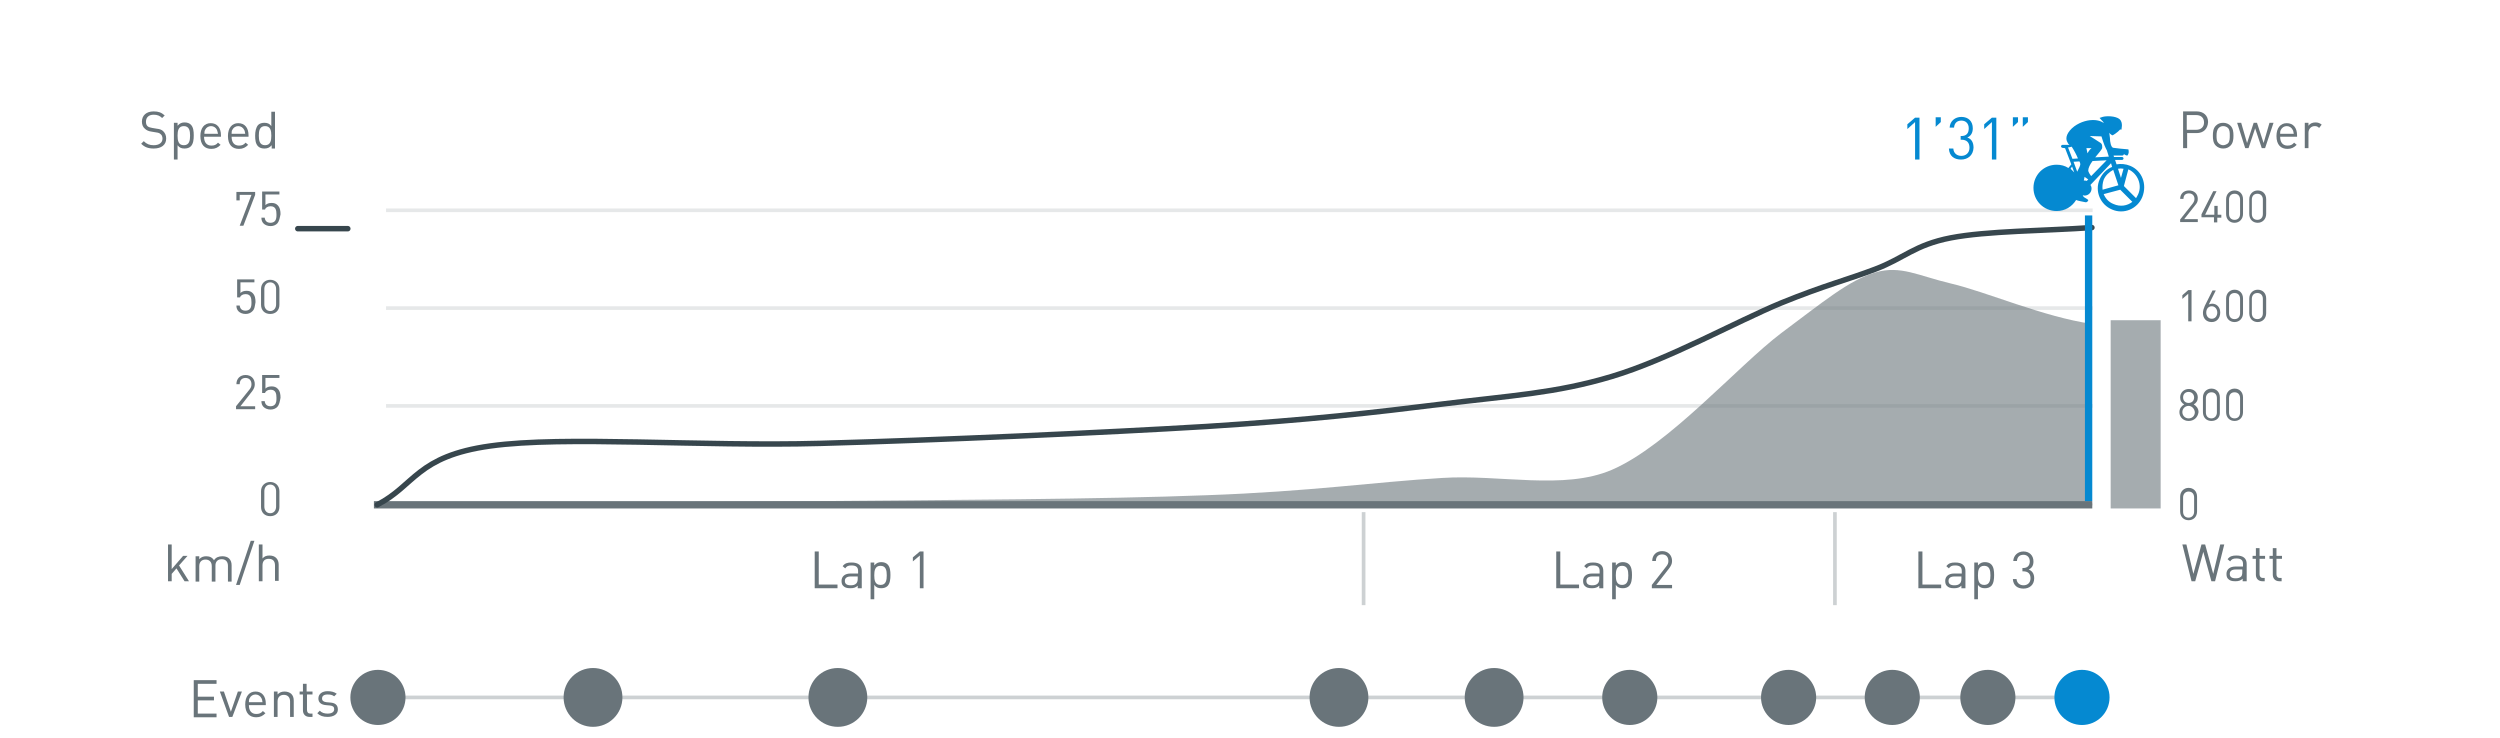
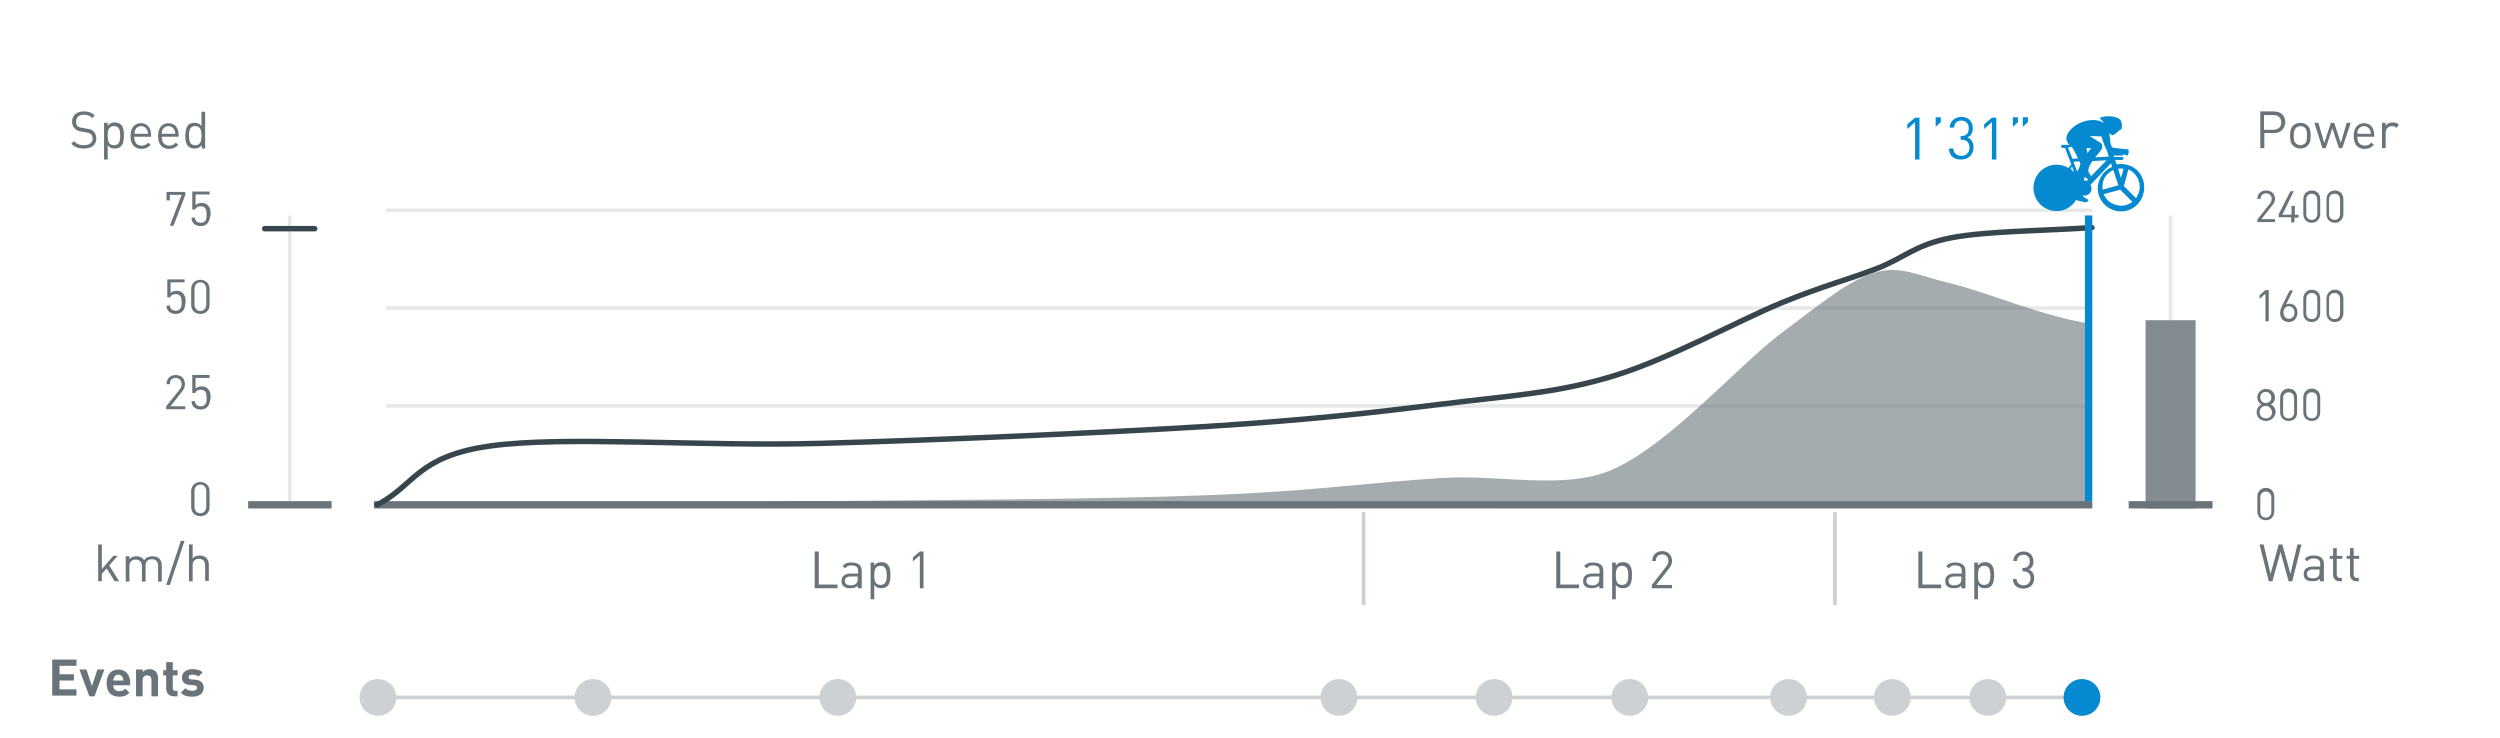
<svg xmlns="http://www.w3.org/2000/svg" version="1.1" x="0px" y="0px" viewBox="0 0 680 200.7" enable-background="new 0 0 680 200.7" xml:space="preserve">
  <g id="Layer_1">
+     <line fill="none" stroke="#E6E8E9" stroke-miterlimit="10" x1="590.4" y1="136.3" x2="590.4" y2="58.6" />
+     <line fill="none" stroke="#E6E8E9" stroke-miterlimit="10" x1="78.8" y1="136.3" x2="78.8" y2="58.6" />
    <g id="_x39_">
-       <rect x="574.1" y="87.1" opacity="0.6" fill="#69747A" width="13.6" height="51.2" />
+       <rect x="583.6" y="87.1" fill="#828B90" width="13.6" height="51.2" />
      <line fill="none" stroke="#CDD1D3" stroke-miterlimit="10" x1="99.5" y1="189.7" x2="569.7" y2="189.7" />
      <line fill="none" stroke="#CDD1D3" stroke-miterlimit="10" x1="370.9" y1="139.3" x2="370.9" y2="164.6" />
      <line fill="none" stroke="#CDD1D3" stroke-miterlimit="10" x1="499.1" y1="139.3" x2="499.1" y2="164.6" />
      <g>
        <line fill="none" stroke="#BBBBBB" stroke-width="0.537" stroke-linejoin="round" stroke-miterlimit="10" x1="105.1" y1="137.2" x2="569.1" y2="137.2" />
      </g>
      <path fill="none" stroke="#E6E8E9" stroke-linejoin="round" stroke-miterlimit="10" d="M105,110.4h464.2 M105,83.8h464.2     M105,57.2h464.2" />
      <line fill="none" stroke="#69747A" stroke-width="2" stroke-linejoin="round" stroke-miterlimit="10" x1="101.7" y1="137.3" x2="569.1" y2="137.3" />
-       <line fill="none" stroke="#37464D" stroke-width="1.492" stroke-linecap="round" stroke-linejoin="round" stroke-miterlimit="10" x1="81" y1="62.2" x2="94.6" y2="62.2" />
+       <line fill="none" stroke="#37464D" stroke-width="1.492" stroke-linecap="round" stroke-linejoin="round" stroke-miterlimit="10" x1="72" y1="62.2" x2="85.6" y2="62.2" />
      <g>
        <path fill="none" stroke="#37464D" stroke-width="1.492" stroke-linecap="round" stroke-linejoin="round" stroke-miterlimit="10" d="     M102.6,137.3c10.3-5.3,10.7-13.2,30.8-16c20.1-2.8,57.2,0.2,89.7-0.7c32.5-0.9,76.9-2.9,105.1-4.6c28.2-1.8,45.7-3.8,64.1-6.1     c18.4-2.3,30.8-2.9,46.1-7.5c15.4-4.6,34.2-15.1,46.1-20c11.8-4.8,18-6.3,25.6-9.2c7.7-2.9,10.7-6.6,20.5-8.5     c9.8-1.9,25.6-1.9,38.4-2.8" />
        <path opacity="0.6" fill="#69747A" d="M102.6,137.3c7.9-0.1,15.4-0.4,30.8-0.5c20.1-0.2,57.2-0.2,89.7-0.5     c32.5-0.3,76.9-0.5,105.1-1.6c28.2-1,45.7-3.6,64.1-4.7c15.6-1,33.1,3.4,46.1-2.2c15.4-6.6,34.2-28.2,46.1-37.2     c11.3-8.4,18.4-14.4,25.6-16.5c6.9-2,11.6,0.9,20.5,3c9.8,2.3,25.2,9.1,38.4,11l0,49" />
      </g>
      <g>
-         <circle fill="#69747A" cx="161.3" cy="189.7" r="8" />
-         <circle fill="#69747A" cx="227.9" cy="189.7" r="8" />
-         <circle fill="#69747A" cx="364.2" cy="189.7" r="8" />
-         <circle fill="#69747A" cx="406.4" cy="189.7" r="8" />
-         <circle fill="#69747A" cx="443.3" cy="189.7" r="7.5" />
-         <circle fill="#69747A" cx="486.5" cy="189.7" r="7.5" />
-         <circle fill="#0589D1" cx="566.3" cy="189.7" r="7.5" />
-         <circle fill="#69747A" cx="540.7" cy="189.7" r="7.5" />
-         <circle fill="#69747A" cx="102.8" cy="189.7" r="7.5" />
-         <circle fill="#69747A" cx="514.7" cy="189.7" r="7.5" />
+         <circle fill="#CDD1D3" cx="161.3" cy="189.7" r="5" />
+         <circle fill="#CDD1D3" cx="227.9" cy="189.7" r="5" />
+         <circle fill="#CDD1D3" cx="364.2" cy="189.7" r="5" />
+         <circle fill="#CDD1D3" cx="406.4" cy="189.7" r="5" />
+         <circle fill="#CDD1D3" cx="443.3" cy="189.7" r="5" />
+         <circle fill="#CDD1D3" cx="486.5" cy="189.7" r="5" />
+         <circle fill="#0589D1" cx="566.3" cy="189.7" r="5" />
+         <circle fill="#CDD1D3" cx="540.7" cy="189.7" r="5" />
+         <circle fill="#CDD1D3" cx="102.8" cy="189.7" r="5" />
+         <circle fill="#CDD1D3" cx="514.7" cy="189.7" r="5" />
        <g>
          <line fill="none" stroke="#0589D1" stroke-width="2" stroke-miterlimit="10" x1="568.1" y1="136.3" x2="568.1" y2="58.6" />
          <path fill="#0589D1" d="M579.4,45.1c-1.2-0.5-2.5-0.6-3.7-0.4l-0.4-1.2h1.9c0.2,0,0.4-0.2,0.4-0.4c0-0.2-0.2-0.4-0.4-0.4H575      l-0.1-0.4h2.4c0.2,0,0.4-0.2,0.4-0.4c0.1,0,0.1,0,0.1,0.1c0.4,0.2,0.5,0.3,0.8,0.3c0.2,0,0.5-0.8,0.4-1.2s0.1-0.5-0.4-0.5      c-0.5,0-3.1-0.3-3.8-0.4c-0.6-0.1-0.9-1.6-0.9-2.7c-0.1-1-0.2-1.4-0.2-1.4c0,0.1,0.6,0.6,0.8,0.7c0.2,0.1,1.4-0.8,1.8-1.2      c0.4-0.4,0.4-0.4,0.4-0.4l0.3,0.1c0,0,0.6-2-0.5-2.9s-3.6-0.9-4.6-0.6s-0.8,0.3-0.8,0.3l1.1,1.2l-0.1,0.1c0,0-1.2-1-3.7-0.7      c-1.7,0.2-4,1.1-5.4,2.8c-1.4,1.7-0.9,2.8-0.6,3.3c0.1,0.2,0.2,0.4,0.5,0.6h-1.9c-0.2,0-0.4,0.2-0.4,0.4v0      c0,0.2,0.1,0.3,0.3,0.4c0.2,0,0.5,0.1,0.8,0.1l1.7,4.4l-0.8,1c-0.9-0.6-2-0.9-3.2-0.9c-3.5,0-6.3,2.8-6.3,6.3      c0,3.5,2.8,6.3,6.3,6.3c2.3,0,4.2-1.2,5.3-3c0.4,0.2,2,0.5,2.5,0.6c0.5,0.1,0.7-0.3,0.8-0.5c0.1-0.2-0.6-0.5-1.2-0.9      c-0.1-0.1-0.2-0.3-0.3-0.5c0.2,0,0.3,0.1,0.5,0.1c1.1,0,1.9-0.9,1.9-1.9c0-0.4-0.1-0.7-0.3-1l5.6-5.9l0.3,1      c-1.5,0.6-2.7,1.8-3.4,3.4c-1.4,3.2,0.2,6.9,3.4,8.2c3.2,1.4,6.9-0.2,8.2-3.4C584.1,50.1,582.6,46.4,579.4,45.1z M568.8,47.9      c-0.4-0.5-0.8-1.2-0.8-1.5c0-0.7,0.5-1.7,1.1-2.5c0,0,0.1-0.1,0.1-0.1l3.8-0.2L568.8,47.9z M565.2,43.1l-1.5,0.1l-1.2-3.1      c0.2,0,0.6-0.1,1-0.2C564.1,40.8,564.8,42.1,565.2,43.1z M564,44l1.6-0.1c0.1,0.2,0.2,0.4,0.2,0.5c0.2,0.6-0.4,1.4-0.8,2.3      L564,44z M566.9,49.1c0,0-0.1,0-0.1,0c0.1-0.3,0.1-0.6,0.2-1c0.3,0.2,0.7,0.5,1,0.7l-0.4,0.4C567.3,49.1,567.1,49.1,566.9,49.1z       M571.6,37.1c0,0,0.7,2.4,1.3,3.5c0.1,0.1,0.2,0.3,0.2,0.4l0.5,1.6l-3.7,0.2c0.8-1,1.9-2.2,1.9-2.6c0-0.6,0-1-0.4-1.3      s-3-1.9-3-1.9S571.5,37.1,571.6,37.1z M568.9,40.3c0,0-0.6,0.4-1.1,1.4c-0.1-0.5-0.2-1-0.3-1.4      C568.6,40.3,568.9,40.3,568.9,40.3z M563.2,45.9l0.4-0.6l0.6,1.6C563.9,46.6,563.6,46.3,563.2,45.9z M577.6,45.9l-0.7,2.5      l-0.8-2.5C576.6,45.8,577.1,45.8,577.6,45.9z M572.2,48.9c0.5-1.2,1.5-2.1,2.6-2.7l1.4,4.2l-4.3,1.2      C571.8,50.7,571.9,49.8,572.2,48.9z M574.9,55.5c-1.3-0.5-2.2-1.5-2.7-2.7l4.5-1.2l3.3,3.3C578.6,56,576.7,56.3,574.9,55.5z       M581.6,52.8c-0.2,0.4-0.4,0.8-0.6,1.1l-3.3-3.3l0,0l0,0l1.2-4.5c0,0,0,0,0.1,0C581.5,47.3,582.7,50.3,581.6,52.8z" />
          <g>
            <path fill="#0589D1" d="M520.9,43.3V33.2l-2.1,1.9v-1.3l2.1-1.8h1.2v11.4H520.9z" />
            <path fill="#0589D1" d="M526.5,34.5v-2.6h1.4v1.3L526.5,34.5z" />
            <path fill="#0589D1" d="M533.4,43.4c-1.8,0-3.2-0.9-3.3-3h1.2c0.1,1.4,1.1,2,2.2,2c1.2,0,2.2-0.8,2.2-2.2       c0-1.4-0.7-2.2-2.2-2.2h-0.2v-1h0.2c1.4,0,2-0.8,2-2.1c0-1.4-0.9-2.1-2-2.1c-1.2,0-1.9,0.7-2,1.9h-1.2c0.1-1.8,1.5-2.9,3.2-2.9       c1.9,0,3.1,1.2,3.1,3.1c0,1.2-0.5,2.1-1.5,2.5c1.2,0.4,1.7,1.4,1.7,2.8C536.7,42.3,535.2,43.4,533.4,43.4z" />
            <path fill="#0589D1" d="M541.8,43.3V33.2l-2.1,1.9v-1.3l2.1-1.8h1.2v11.4H541.8z" />
            <path fill="#0589D1" d="M547.5,34.5v-2.6h1.4v1.3L547.5,34.5z M550.2,34.5v-2.6h1.4v1.3L550.2,34.5z" />
          </g>
        </g>
      </g>
    </g>
  </g>
  <g id="Layer_2">
    <g>
      <g>
-         <path fill="#69747A" d="M68.6,84.7c-0.4,0.4-1,0.7-1.8,0.7c-0.8,0-1.5-0.3-1.9-0.7c-0.4-0.4-0.6-0.9-0.6-1.6h0.9     c0.1,0.9,0.6,1.4,1.6,1.4c0.5,0,0.9-0.2,1.1-0.4c0.5-0.5,0.5-1.2,0.5-1.9c0-1.1-0.2-2.2-1.6-2.2c-0.8,0-1.4,0.4-1.5,0.9h-0.8     v-4.9h4.7v0.8h-3.8v2.9c0.4-0.4,0.9-0.6,1.7-0.6c0.7,0,1.2,0.2,1.6,0.6c0.7,0.7,0.8,1.6,0.8,2.5C69.3,83.2,69.3,84.1,68.6,84.7z" />
-         <path fill="#69747A" d="M73.5,85.4c-1.5,0-2.5-1-2.5-2.5v-4.3c0-1.5,1.1-2.5,2.5-2.5c1.4,0,2.5,1,2.5,2.5v4.3     C76,84.4,75,85.4,73.5,85.4z M75.1,78.6c0-1-0.6-1.8-1.6-1.8s-1.6,0.8-1.6,1.8v4.2c0,1,0.6,1.8,1.6,1.8s1.6-0.8,1.6-1.8V78.6z" />
+         <path fill="#69747A" d="M49.6,84.7c-0.4,0.4-1,0.7-1.8,0.7c-0.8,0-1.5-0.3-1.9-0.7c-0.4-0.4-0.6-0.9-0.6-1.6h0.9     c0.1,0.9,0.6,1.4,1.6,1.4c0.5,0,0.9-0.2,1.1-0.4c0.5-0.5,0.5-1.2,0.5-1.9c0-1.1-0.2-2.2-1.6-2.2c-0.8,0-1.4,0.4-1.5,0.9h-0.8     v-4.9h4.7v0.8h-3.8v2.9c0.4-0.4,0.9-0.6,1.7-0.6c0.7,0,1.2,0.2,1.6,0.6c0.7,0.7,0.8,1.6,0.8,2.5C50.3,83.2,50.3,84.1,49.6,84.7z" />
+         <path fill="#69747A" d="M54.5,85.4c-1.5,0-2.5-1-2.5-2.5v-4.3c0-1.5,1.1-2.5,2.5-2.5c1.4,0,2.5,1,2.5,2.5v4.3     C57,84.4,56,85.4,54.5,85.4z M56.1,78.6c0-1-0.6-1.8-1.6-1.8s-1.6,0.8-1.6,1.8v4.2c0,1,0.6,1.8,1.6,1.8s1.6-0.8,1.6-1.8V78.6z" />
      </g>
      <g>
-         <path fill="#69747A" d="M64.2,111.3v-0.8l3.7-4.6c0.4-0.5,0.5-0.9,0.5-1.4c0-1-0.6-1.7-1.6-1.7c-0.9,0-1.6,0.5-1.6,1.7h-0.9     c0-1.5,1-2.5,2.5-2.5c1.5,0,2.5,1,2.5,2.5c0,0.7-0.2,1.2-0.7,1.9l-3.2,4.1h4v0.8H64.2z" />
-         <path fill="#69747A" d="M75.4,110.7c-0.4,0.4-1,0.7-1.8,0.7c-0.8,0-1.5-0.3-1.9-0.7c-0.4-0.4-0.6-0.9-0.6-1.6H72     c0.1,0.9,0.6,1.4,1.6,1.4c0.5,0,0.9-0.2,1.1-0.4c0.5-0.5,0.5-1.2,0.5-1.9c0-1.1-0.2-2.2-1.6-2.2c-0.8,0-1.4,0.4-1.5,0.9h-0.8     v-4.9h4.7v0.8h-3.8v2.9c0.4-0.4,0.9-0.6,1.7-0.6c0.7,0,1.2,0.2,1.6,0.6c0.7,0.7,0.8,1.6,0.8,2.5C76.1,109.2,76,110.1,75.4,110.7z     " />
+         <path fill="#69747A" d="M45.2,111.3v-0.8l3.7-4.6c0.4-0.5,0.5-0.9,0.5-1.4c0-1-0.6-1.7-1.6-1.7c-0.9,0-1.6,0.5-1.6,1.7h-0.9     c0-1.5,1-2.5,2.5-2.5c1.5,0,2.5,1,2.5,2.5c0,0.7-0.2,1.2-0.7,1.9l-3.2,4.1h4v0.8H45.2z" />
+         <path fill="#69747A" d="M56.4,110.7c-0.4,0.4-1,0.7-1.8,0.7c-0.8,0-1.5-0.3-1.9-0.7c-0.4-0.4-0.6-0.9-0.6-1.6H53     c0.1,0.9,0.6,1.4,1.6,1.4c0.5,0,0.9-0.2,1.1-0.4c0.5-0.5,0.5-1.2,0.5-1.9c0-1.1-0.2-2.2-1.6-2.2c-0.8,0-1.4,0.4-1.5,0.9h-0.8     v-4.9h4.7v0.8h-3.8v2.9c0.4-0.4,0.9-0.6,1.7-0.6c0.7,0,1.2,0.2,1.6,0.6c0.7,0.7,0.8,1.6,0.8,2.5C57.1,109.2,57,110.1,56.4,110.7z     " />
      </g>
      <g>
-         <path fill="#69747A" d="M73.5,140.4c-1.5,0-2.5-1-2.5-2.5v-4.3c0-1.5,1.1-2.5,2.5-2.5c1.4,0,2.5,1,2.5,2.5v4.3     C76,139.4,75,140.4,73.5,140.4z M75.1,133.6c0-1-0.6-1.8-1.6-1.8c-1,0-1.6,0.8-1.6,1.8v4.2c0,1,0.6,1.8,1.6,1.8     c1,0,1.6-0.8,1.6-1.8V133.6z" />
+         <path fill="#69747A" d="M54.5,140.4c-1.5,0-2.5-1-2.5-2.5v-4.3c0-1.5,1.1-2.5,2.5-2.5c1.4,0,2.5,1,2.5,2.5v4.3     C57,139.4,56,140.4,54.5,140.4z M56.1,133.6c0-1-0.6-1.8-1.6-1.8c-1,0-1.6,0.8-1.6,1.8v4.2c0,1,0.6,1.8,1.6,1.8     c1,0,1.6-0.8,1.6-1.8V133.6z" />
      </g>
      <g>
-         <path fill="#69747A" d="M595.2,87.5v-7.6l-1.6,1.4v-1l1.6-1.4h0.9v8.5H595.2z" />
-         <path fill="#69747A" d="M601.6,87.6c-1.5,0-2.4-1-2.4-2.5c0-0.6,0.2-1.2,0.5-1.9l2.1-4.2h0.9l-1.9,3.8c0.3-0.1,0.6-0.2,0.9-0.2     c1.3,0,2.2,1,2.2,2.4C603.9,86.5,603,87.6,601.6,87.6z M601.6,83.3c-0.9,0-1.5,0.7-1.5,1.7c0,1,0.6,1.7,1.5,1.7s1.5-0.7,1.5-1.7     C603.1,84.1,602.5,83.3,601.6,83.3z" />
-         <path fill="#69747A" d="M607.8,87.6c-1.3,0-2.3-0.9-2.3-2.4v-4c0-1.4,1-2.4,2.3-2.4c1.3,0,2.3,0.9,2.3,2.4v4     C610.1,86.6,609.1,87.6,607.8,87.6z M609.3,81.3c0-0.9-0.5-1.6-1.5-1.6s-1.5,0.7-1.5,1.6v3.9c0,0.9,0.5,1.6,1.5,1.6     s1.5-0.7,1.5-1.6V81.3z" />
-         <path fill="#69747A" d="M614.1,87.6c-1.3,0-2.3-0.9-2.3-2.4v-4c0-1.4,1-2.4,2.3-2.4c1.3,0,2.3,0.9,2.3,2.4v4     C616.4,86.6,615.4,87.6,614.1,87.6z M615.5,81.3c0-0.9-0.5-1.6-1.5-1.6s-1.5,0.7-1.5,1.6v3.9c0,0.9,0.5,1.6,1.5,1.6     s1.5-0.7,1.5-1.6V81.3z" />
+         <path fill="#69747A" d="M616.2,87.5v-7.6l-1.6,1.4v-1l1.6-1.4h0.9v8.5H616.2z" />
+         <path fill="#69747A" d="M622.6,87.6c-1.5,0-2.4-1-2.4-2.5c0-0.6,0.2-1.2,0.5-1.9l2.1-4.2h0.9l-1.9,3.8c0.3-0.1,0.6-0.2,0.9-0.2     c1.3,0,2.2,1,2.2,2.4C624.9,86.5,624,87.6,622.6,87.6z M622.6,83.3c-0.9,0-1.5,0.7-1.5,1.7c0,1,0.6,1.7,1.5,1.7s1.5-0.7,1.5-1.7     C624.1,84.1,623.5,83.3,622.6,83.3z" />
+         <path fill="#69747A" d="M628.8,87.6c-1.3,0-2.3-0.9-2.3-2.4v-4c0-1.4,1-2.4,2.3-2.4c1.3,0,2.3,0.9,2.3,2.4v4     C631.1,86.6,630.1,87.6,628.8,87.6z M630.3,81.3c0-0.9-0.5-1.6-1.5-1.6s-1.5,0.7-1.5,1.6v3.9c0,0.9,0.5,1.6,1.5,1.6     s1.5-0.7,1.5-1.6V81.3z" />
+         <path fill="#69747A" d="M635.1,87.6c-1.3,0-2.3-0.9-2.3-2.4v-4c0-1.4,1-2.4,2.3-2.4c1.3,0,2.3,0.9,2.3,2.4v4     C637.4,86.6,636.4,87.6,635.1,87.6z M636.5,81.3c0-0.9-0.5-1.6-1.5-1.6s-1.5,0.7-1.5,1.6v3.9c0,0.9,0.5,1.6,1.5,1.6     s1.5-0.7,1.5-1.6V81.3z" />
      </g>
      <g>
-         <path fill="#69747A" d="M595.3,114.5c-1.4,0-2.5-1-2.5-2.4c0-1,0.6-1.7,1.3-2.1c-0.7-0.4-1.1-1-1.1-1.9c0-1.3,1-2.3,2.4-2.3     c1.4,0,2.4,1,2.4,2.3c0,0.9-0.4,1.5-1.1,1.9c0.7,0.4,1.3,1.1,1.3,2.1C597.8,113.6,596.7,114.5,595.3,114.5z M595.3,110.4     c-0.9,0-1.7,0.7-1.7,1.7c0,0.9,0.7,1.7,1.7,1.7s1.7-0.7,1.7-1.7C596.9,111.2,596.2,110.4,595.3,110.4z M595.3,106.6     c-0.9,0-1.5,0.6-1.5,1.5c0,0.9,0.6,1.5,1.5,1.5c0.9,0,1.5-0.6,1.5-1.5C596.8,107.3,596.2,106.6,595.3,106.6z" />
-         <path fill="#69747A" d="M601.5,114.5c-1.3,0-2.3-0.9-2.3-2.4v-4c0-1.4,1-2.4,2.3-2.4c1.3,0,2.3,0.9,2.3,2.4v4     C603.9,113.6,602.9,114.5,601.5,114.5z M603,108.3c0-0.9-0.5-1.6-1.5-1.6c-0.9,0-1.5,0.7-1.5,1.6v3.9c0,0.9,0.5,1.6,1.5,1.6     c0.9,0,1.5-0.7,1.5-1.6V108.3z" />
-         <path fill="#69747A" d="M607.8,114.5c-1.3,0-2.3-0.9-2.3-2.4v-4c0-1.4,1-2.4,2.3-2.4c1.3,0,2.3,0.9,2.3,2.4v4     C610.1,113.6,609.1,114.5,607.8,114.5z M609.3,108.3c0-0.9-0.5-1.6-1.5-1.6s-1.5,0.7-1.5,1.6v3.9c0,0.9,0.5,1.6,1.5,1.6     s1.5-0.7,1.5-1.6V108.3z" />
+         <path fill="#69747A" d="M616.3,114.5c-1.4,0-2.5-1-2.5-2.4c0-1,0.6-1.7,1.3-2.1c-0.7-0.4-1.1-1-1.1-1.9c0-1.3,1-2.3,2.4-2.3     c1.4,0,2.4,1,2.4,2.3c0,0.9-0.4,1.5-1.1,1.9c0.7,0.4,1.3,1.1,1.3,2.1C618.8,113.6,617.7,114.5,616.3,114.5z M616.3,110.4     c-0.9,0-1.7,0.7-1.7,1.7c0,0.9,0.7,1.7,1.7,1.7s1.7-0.7,1.7-1.7C617.9,111.2,617.2,110.4,616.3,110.4z M616.3,106.6     c-0.9,0-1.5,0.6-1.5,1.5c0,0.9,0.6,1.5,1.5,1.5c0.9,0,1.5-0.6,1.5-1.5C617.8,107.3,617.2,106.6,616.3,106.6z" />
+         <path fill="#69747A" d="M622.5,114.5c-1.3,0-2.3-0.9-2.3-2.4v-4c0-1.4,1-2.4,2.3-2.4c1.3,0,2.3,0.9,2.3,2.4v4     C624.9,113.6,623.9,114.5,622.5,114.5z M624,108.3c0-0.9-0.5-1.6-1.5-1.6c-0.9,0-1.5,0.7-1.5,1.6v3.9c0,0.9,0.5,1.6,1.5,1.6     c0.9,0,1.5-0.7,1.5-1.6V108.3z" />
+         <path fill="#69747A" d="M628.8,114.5c-1.3,0-2.3-0.9-2.3-2.4v-4c0-1.4,1-2.4,2.3-2.4c1.3,0,2.3,0.9,2.3,2.4v4     C631.1,113.6,630.1,114.5,628.8,114.5z M630.3,108.3c0-0.9-0.5-1.6-1.5-1.6s-1.5,0.7-1.5,1.6v3.9c0,0.9,0.5,1.6,1.5,1.6     s1.5-0.7,1.5-1.6V108.3z" />
      </g>
      <g>
-         <path fill="#69747A" d="M595.3,141.5c-1.3,0-2.3-0.9-2.3-2.4v-4c0-1.4,1-2.4,2.3-2.4c1.3,0,2.3,0.9,2.3,2.4v4     C597.6,140.6,596.6,141.5,595.3,141.5z M596.8,135.3c0-0.9-0.5-1.6-1.5-1.6c-0.9,0-1.5,0.7-1.5,1.6v3.9c0,0.9,0.5,1.6,1.5,1.6     c0.9,0,1.5-0.7,1.5-1.6V135.3z" />
+         <path fill="#69747A" d="M616.3,141.5c-1.3,0-2.3-0.9-2.3-2.4v-4c0-1.4,1-2.4,2.3-2.4c1.3,0,2.3,0.9,2.3,2.4v4     C618.6,140.6,617.6,141.5,616.3,141.5z M617.8,135.3c0-0.9-0.5-1.6-1.5-1.6c-0.9,0-1.5,0.7-1.5,1.6v3.9c0,0.9,0.5,1.6,1.5,1.6     c0.9,0,1.5-0.7,1.5-1.6V135.3z" />
      </g>
      <g>
        <path fill="#69747A" d="M221.6,160v-10h1.1v9h5.1v1H221.6z" />
        <path fill="#69747A" d="M233.3,160v-0.7c-0.5,0.5-1.1,0.7-2,0.7c-1,0-1.5-0.2-1.9-0.6c-0.4-0.3-0.5-0.9-0.5-1.4     c0-1.2,0.9-2,2.4-2h2.1v-0.7c0-1-0.5-1.5-1.8-1.5c-0.9,0-1.3,0.2-1.7,0.8l-0.7-0.6c0.6-0.8,1.3-1,2.4-1c1.9,0,2.8,0.8,2.8,2.3     v4.7H233.3z M233.3,156.8h-1.9c-1,0-1.6,0.4-1.6,1.2c0,0.8,0.5,1.2,1.6,1.2c0.6,0,1.1-0.1,1.5-0.5c0.2-0.2,0.4-0.6,0.4-1.2V156.8     z" />
        <path fill="#69747A" d="M241.4,159.4c-0.4,0.4-1,0.6-1.7,0.6c-0.8,0-1.4-0.2-1.9-0.9v3.9h-1v-10h1v0.8c0.6-0.7,1.2-0.9,1.9-0.9     c0.7,0,1.3,0.2,1.7,0.6c0.7,0.7,0.8,1.8,0.8,2.9S242.1,158.7,241.4,159.4z M239.5,153.9c-1.5,0-1.7,1.3-1.7,2.6s0.2,2.6,1.7,2.6     c1.5,0,1.7-1.3,1.7-2.6S241,153.9,239.5,153.9z" />
        <path fill="#69747A" d="M250.2,160v-8.9l-1.9,1.6v-1.1l1.9-1.6h1v10H250.2z" />
-       </g>
-       <g>
-         <path fill="#69747A" d="M52.7,195v-10h6.2v1h-5.1v3.5h4.4v1h-4.4v3.6h5.1v1H52.7z" />
-         <path fill="#69747A" d="M63.2,195h-0.9l-2.5-6.9h1.1l1.9,5.5l1.9-5.5h1.1L63.2,195z" />
-         <path fill="#69747A" d="M67.7,191.8c0,1.5,0.7,2.4,2,2.4c0.8,0,1.3-0.2,1.8-0.8l0.7,0.6c-0.7,0.7-1.4,1.1-2.5,1.1     c-1.8,0-3-1.1-3-3.5c0-2.2,1.1-3.5,2.8-3.5c1.8,0,2.8,1.3,2.8,3.3v0.4H67.7z M71.1,189.9c-0.3-0.6-0.9-1-1.6-1     c-0.7,0-1.3,0.4-1.6,1c-0.2,0.4-0.2,0.6-0.2,1.1h3.7C71.3,190.5,71.3,190.2,71.1,189.9z" />
-         <path fill="#69747A" d="M78.9,195v-4.2c0-1.2-0.7-1.8-1.7-1.8s-1.7,0.6-1.7,1.8v4.2h-1v-6.9h1v0.8c0.5-0.6,1.2-0.8,1.9-0.8     c0.7,0,1.3,0.2,1.8,0.6c0.5,0.5,0.7,1.1,0.7,1.9v4.4H78.9z" />
-         <path fill="#69747A" d="M84.2,195c-1.2,0-1.8-0.8-1.8-1.8v-4.3h-0.9v-0.8h0.9v-2.1h1v2.1H85v0.8h-1.5v4.2c0,0.6,0.3,1,0.9,1H85     v0.9H84.2z" />
-         <path fill="#69747A" d="M89.1,195c-1.2,0-2.1-0.3-2.8-1l0.7-0.7c0.5,0.6,1.3,0.8,2.1,0.8c1.1,0,1.8-0.4,1.8-1.2     c0-0.6-0.3-0.9-1.1-1l-1.1-0.1c-1.3-0.1-2.1-0.7-2.1-1.8c0-1.3,1.1-2,2.5-2c1,0,1.8,0.2,2.5,0.7l-0.7,0.7     c-0.5-0.4-1.1-0.5-1.8-0.5c-1,0-1.5,0.4-1.5,1.1c0,0.6,0.4,0.9,1.2,1l1.1,0.1c1.2,0.1,2,0.6,2,1.9C91.9,194.3,90.7,195,89.1,195z     " />
      </g>
      <g>
        <path fill="#69747A" d="M423.3,160v-10h1.1v9h5.1v1H423.3z" />
        <path fill="#69747A" d="M435,160v-0.7c-0.5,0.5-1.1,0.7-2,0.7c-1,0-1.5-0.2-1.9-0.6c-0.4-0.3-0.5-0.9-0.5-1.4c0-1.2,0.9-2,2.4-2     h2.1v-0.7c0-1-0.5-1.5-1.8-1.5c-0.9,0-1.3,0.2-1.7,0.8l-0.7-0.6c0.6-0.8,1.3-1,2.4-1c1.9,0,2.8,0.8,2.8,2.3v4.7H435z M435,156.8     h-1.9c-1,0-1.6,0.4-1.6,1.2c0,0.8,0.5,1.2,1.6,1.2c0.6,0,1.1-0.1,1.5-0.5c0.2-0.2,0.4-0.6,0.4-1.2V156.8z" />
        <path fill="#69747A" d="M443.1,159.4c-0.4,0.4-1,0.6-1.7,0.6c-0.8,0-1.4-0.2-1.9-0.9v3.9h-1v-10h1v0.8c0.6-0.7,1.2-0.9,1.9-0.9     c0.7,0,1.3,0.2,1.7,0.6c0.7,0.7,0.8,1.8,0.8,2.9S443.8,158.7,443.1,159.4z M441.2,153.9c-1.5,0-1.7,1.3-1.7,2.6s0.2,2.6,1.7,2.6     c1.5,0,1.7-1.3,1.7-2.6S442.7,153.9,441.2,153.9z" />
        <path fill="#69747A" d="M449.3,160v-0.9l3.9-5c0.4-0.5,0.6-0.9,0.6-1.5c0-1.1-0.6-1.8-1.7-1.8c-0.9,0-1.7,0.5-1.7,1.8h-1     c0-1.6,1.1-2.7,2.7-2.7c1.6,0,2.7,1.1,2.7,2.7c0,0.8-0.3,1.3-0.8,2l-3.5,4.5h4.3v0.9H449.3z" />
      </g>
      <g>
        <path fill="#69747A" d="M521.8,160v-10h1.1v9h5.1v1H521.8z" />
        <path fill="#69747A" d="M533.5,160v-0.7c-0.5,0.5-1.1,0.7-2,0.7c-1,0-1.5-0.2-1.9-0.6c-0.4-0.3-0.5-0.9-0.5-1.4     c0-1.2,0.9-2,2.4-2h2.1v-0.7c0-1-0.5-1.5-1.8-1.5c-0.9,0-1.3,0.2-1.7,0.8l-0.7-0.6c0.6-0.8,1.3-1,2.4-1c1.9,0,2.8,0.8,2.8,2.3     v4.7H533.5z M533.5,156.8h-1.9c-1,0-1.6,0.4-1.6,1.2c0,0.8,0.5,1.2,1.6,1.2c0.6,0,1.1-0.1,1.5-0.5c0.2-0.2,0.4-0.6,0.4-1.2V156.8     z" />
        <path fill="#69747A" d="M541.6,159.4c-0.4,0.4-1,0.6-1.7,0.6c-0.8,0-1.4-0.2-1.9-0.9v3.9h-1v-10h1v0.8c0.6-0.7,1.2-0.9,1.9-0.9     c0.7,0,1.3,0.2,1.7,0.6c0.7,0.7,0.8,1.8,0.8,2.9S542.3,158.7,541.6,159.4z M539.7,153.9c-1.5,0-1.7,1.3-1.7,2.6s0.2,2.6,1.7,2.6     c1.5,0,1.7-1.3,1.7-2.6S541.2,153.9,539.7,153.9z" />
        <path fill="#69747A" d="M550.4,160.1c-1.6,0-2.8-0.8-2.9-2.6h1c0.1,1.2,1,1.7,1.9,1.7c1.1,0,1.9-0.7,1.9-1.9c0-1.2-0.6-1.9-2-1.9     h-0.2v-0.9h0.2c1.2,0,1.8-0.7,1.8-1.8c0-1.2-0.8-1.8-1.7-1.8c-1.1,0-1.7,0.6-1.8,1.7h-1c0.1-1.6,1.3-2.6,2.8-2.6     c1.6,0,2.7,1.1,2.7,2.7c0,1.1-0.4,1.8-1.3,2.2c1,0.4,1.5,1.2,1.5,2.4C553.3,159.1,552,160.1,550.4,160.1z" />
      </g>
      <g>
-         <path fill="#69747A" d="M593,60.5v-0.8l3.4-4.3c0.3-0.4,0.5-0.8,0.5-1.3c0-0.9-0.6-1.5-1.5-1.5c-0.8,0-1.5,0.4-1.5,1.5H593     c0-1.3,0.9-2.3,2.4-2.3c1.4,0,2.4,0.9,2.4,2.3c0,0.7-0.2,1.1-0.7,1.7l-3,3.8h3.7v0.8H593z" />
-         <path fill="#69747A" d="M603.1,59.1v1.4h-0.9v-1.4h-3.4v-0.8L602,52h0.9l-3.1,6.4h2.5v-2.4h0.9v2.4h1v0.8H603.1z" />
-         <path fill="#69747A" d="M607.8,60.6c-1.3,0-2.3-0.9-2.3-2.4v-4c0-1.4,1-2.4,2.3-2.4c1.3,0,2.3,0.9,2.3,2.4v4     C610.1,59.6,609.1,60.6,607.8,60.6z M609.3,54.3c0-0.9-0.5-1.6-1.5-1.6s-1.5,0.7-1.5,1.6v3.9c0,0.9,0.5,1.6,1.5,1.6     s1.5-0.7,1.5-1.6V54.3z" />
-         <path fill="#69747A" d="M614.1,60.6c-1.3,0-2.3-0.9-2.3-2.4v-4c0-1.4,1-2.4,2.3-2.4c1.3,0,2.3,0.9,2.3,2.4v4     C616.4,59.6,615.4,60.6,614.1,60.6z M615.5,54.3c0-0.9-0.5-1.6-1.5-1.6s-1.5,0.7-1.5,1.6v3.9c0,0.9,0.5,1.6,1.5,1.6     s1.5-0.7,1.5-1.6V54.3z" />
+         <path fill="#69747A" d="M614,60.5v-0.8l3.4-4.3c0.3-0.4,0.5-0.8,0.5-1.3c0-0.9-0.6-1.5-1.5-1.5c-0.8,0-1.5,0.4-1.5,1.5H614     c0-1.3,0.9-2.3,2.4-2.3c1.4,0,2.4,0.9,2.4,2.3c0,0.7-0.2,1.1-0.7,1.7l-3,3.8h3.7v0.8H614z" />
+         <path fill="#69747A" d="M624.1,59.1v1.4h-0.9v-1.4h-3.4v-0.8L623,52h0.9l-3.1,6.4h2.5v-2.4h0.9v2.4h1v0.8H624.1z" />
+         <path fill="#69747A" d="M628.8,60.6c-1.3,0-2.3-0.9-2.3-2.4v-4c0-1.4,1-2.4,2.3-2.4c1.3,0,2.3,0.9,2.3,2.4v4     C631.1,59.6,630.1,60.6,628.8,60.6z M630.3,54.3c0-0.9-0.5-1.6-1.5-1.6s-1.5,0.7-1.5,1.6v3.9c0,0.9,0.5,1.6,1.5,1.6     s1.5-0.7,1.5-1.6V54.3z" />
+         <path fill="#69747A" d="M635.1,60.6c-1.3,0-2.3-0.9-2.3-2.4v-4c0-1.4,1-2.4,2.3-2.4c1.3,0,2.3,0.9,2.3,2.4v4     C637.4,59.6,636.4,60.6,635.1,60.6z M636.5,54.3c0-0.9-0.5-1.6-1.5-1.6s-1.5,0.7-1.5,1.6v3.9c0,0.9,0.5,1.6,1.5,1.6     s1.5-0.7,1.5-1.6V54.3z" />
      </g>
      <g>
-         <path fill="#69747A" d="M66.2,61.4h-1l3.2-8.4h-3.2v1.5h-0.9v-2.3h5.1v0.8L66.2,61.4z" />
-         <path fill="#69747A" d="M75.4,60.8c-0.4,0.4-1,0.7-1.8,0.7c-0.8,0-1.5-0.3-1.9-0.7c-0.4-0.4-0.6-0.9-0.6-1.6H72     c0.1,0.9,0.6,1.4,1.6,1.4c0.5,0,0.9-0.2,1.1-0.4c0.5-0.5,0.5-1.2,0.5-1.9c0-1.1-0.2-2.2-1.6-2.2c-0.8,0-1.4,0.4-1.5,0.9h-0.8     v-4.9h4.7v0.8h-3.8v2.9c0.4-0.4,0.9-0.6,1.7-0.6c0.7,0,1.2,0.2,1.6,0.6c0.7,0.7,0.8,1.6,0.8,2.5C76.1,59.2,76,60.1,75.4,60.8z" />
+         <path fill="#69747A" d="M47.2,61.4h-1l3.2-8.4h-3.2v1.5h-0.9v-2.3h5.1v0.8L47.2,61.4z" />
+         <path fill="#69747A" d="M56.4,60.8c-0.4,0.4-1,0.7-1.8,0.7c-0.8,0-1.5-0.3-1.9-0.7c-0.4-0.4-0.6-0.9-0.6-1.6H53     c0.1,0.9,0.6,1.4,1.6,1.4c0.5,0,0.9-0.2,1.1-0.4c0.5-0.5,0.5-1.2,0.5-1.9c0-1.1-0.2-2.2-1.6-2.2c-0.8,0-1.4,0.4-1.5,0.9h-0.8     v-4.9h4.7v0.8h-3.8v2.9c0.4-0.4,0.9-0.6,1.7-0.6c0.7,0,1.2,0.2,1.6,0.6c0.7,0.7,0.8,1.6,0.8,2.5C57.1,59.2,57,60.1,56.4,60.8z" />
      </g>
      <g>
-         <path fill="#69747A" d="M602.5,158.1h-1l-2.2-8l-2.2,8h-1l-2.5-10h1.1l1.9,8l2.2-8h1l2.2,8l1.9-8h1.1L602.5,158.1z" />
-         <path fill="#69747A" d="M610,158.1v-0.7c-0.5,0.5-1.1,0.7-2,0.7c-1,0-1.5-0.2-1.9-0.6c-0.4-0.3-0.5-0.9-0.5-1.4     c0-1.2,0.9-2,2.4-2h2.1v-0.7c0-1-0.5-1.5-1.8-1.5c-0.9,0-1.3,0.2-1.7,0.8l-0.7-0.6c0.6-0.8,1.3-1,2.4-1c1.9,0,2.8,0.8,2.8,2.3     v4.7H610z M610,154.9h-1.9c-1,0-1.6,0.4-1.6,1.2c0,0.8,0.5,1.2,1.6,1.2c0.6,0,1.1-0.1,1.5-0.5c0.2-0.2,0.3-0.6,0.3-1.2V154.9z" />
-         <path fill="#69747A" d="M615.4,158.1c-1.2,0-1.8-0.8-1.8-1.8v-4.3h-0.9v-0.8h0.9v-2.1h1v2.1h1.5v0.8h-1.5v4.2c0,0.6,0.3,1,0.9,1     h0.5v0.9H615.4z" />
-         <path fill="#69747A" d="M620,158.1c-1.2,0-1.8-0.8-1.8-1.8v-4.3h-0.9v-0.8h0.9v-2.1h1v2.1h1.5v0.8h-1.5v4.2c0,0.6,0.3,1,0.9,1     h0.5v0.9H620z" />
+         <path fill="#69747A" d="M623.5,158.1h-1l-2.2-8l-2.2,8h-1l-2.5-10h1.1l1.9,8l2.2-8h1l2.2,8l1.9-8h1.1L623.5,158.1z" />
+         <path fill="#69747A" d="M631,158.1v-0.7c-0.5,0.5-1.1,0.7-2,0.7c-1,0-1.5-0.2-1.9-0.6c-0.4-0.3-0.5-0.9-0.5-1.4     c0-1.2,0.9-2,2.4-2h2.1v-0.7c0-1-0.5-1.5-1.8-1.5c-0.9,0-1.3,0.2-1.7,0.8l-0.7-0.6c0.6-0.8,1.3-1,2.4-1c1.9,0,2.8,0.8,2.8,2.3     v4.7H631z M631,154.9h-1.9c-1,0-1.6,0.4-1.6,1.2c0,0.8,0.5,1.2,1.6,1.2c0.6,0,1.1-0.1,1.5-0.5c0.2-0.2,0.3-0.6,0.3-1.2V154.9z" />
+         <path fill="#69747A" d="M636.4,158.1c-1.2,0-1.8-0.8-1.8-1.8v-4.3h-0.9v-0.8h0.9v-2.1h1v2.1h1.5v0.8h-1.5v4.2c0,0.6,0.3,1,0.9,1     h0.5v0.9H636.4z" />
+         <path fill="#69747A" d="M641,158.1c-1.2,0-1.8-0.8-1.8-1.8v-4.3h-0.9v-0.8h0.9v-2.1h1v2.1h1.5v0.8h-1.5v4.2c0,0.6,0.3,1,0.9,1     h0.5v0.9H641z" />
      </g>
      <g>
-         <path fill="#69747A" d="M597.5,36.2h-2.6v4.1h-1.1v-10h3.7c1.8,0,3.1,1.1,3.1,2.9C600.5,35.1,599.3,36.2,597.5,36.2z M597.4,31.3     h-2.6v4h2.6c1.2,0,2.1-0.7,2.1-2C599.5,32,598.6,31.3,597.4,31.3z" />
-         <path fill="#69747A" d="M606.7,39.6c-0.5,0.5-1.1,0.8-2,0.8c-0.8,0-1.5-0.3-2-0.8c-0.7-0.7-0.8-1.7-0.8-2.7s0.1-2,0.8-2.7     c0.5-0.5,1.1-0.8,2-0.8c0.8,0,1.5,0.3,2,0.8c0.7,0.7,0.8,1.7,0.8,2.7S607.4,38.9,606.7,39.6z M606,34.8c-0.3-0.3-0.8-0.5-1.3-0.5     s-0.9,0.2-1.2,0.5c-0.5,0.5-0.6,1.3-0.6,2.1c0,0.8,0,1.6,0.6,2.1c0.3,0.3,0.8,0.5,1.2,0.5s0.9-0.2,1.3-0.5     c0.5-0.5,0.5-1.4,0.5-2.1C606.5,36.1,606.5,35.3,606,34.8z" />
-         <path fill="#69747A" d="M616.1,40.3h-0.9l-1.8-5.4l-1.8,5.4h-0.9l-2.2-6.9h1.1l1.6,5.5l1.8-5.5h0.9l1.8,5.5l1.6-5.5h1.1     L616.1,40.3z" />
-         <path fill="#69747A" d="M620.2,37.2c0,1.5,0.7,2.4,2,2.4c0.8,0,1.3-0.2,1.8-0.8l0.7,0.6c-0.7,0.7-1.4,1.1-2.5,1.1     c-1.8,0-3-1.1-3-3.5c0-2.2,1.1-3.5,2.8-3.5c1.8,0,2.8,1.3,2.8,3.3v0.4H620.2z M623.6,35.3c-0.3-0.6-0.9-1-1.6-1     c-0.7,0-1.3,0.4-1.6,1c-0.2,0.4-0.2,0.6-0.2,1.1h3.7C623.8,35.9,623.8,35.6,623.6,35.3z" />
-         <path fill="#69747A" d="M630.8,34.8c-0.4-0.4-0.7-0.5-1.2-0.5c-1,0-1.7,0.8-1.7,1.8v4.2h-1v-6.9h1v0.8c0.4-0.6,1.1-0.9,1.9-0.9     c0.7,0,1.2,0.2,1.7,0.6L630.8,34.8z" />
+         <path fill="#69747A" d="M618.5,36.2h-2.6v4.1h-1.1v-10h3.7c1.8,0,3.1,1.1,3.1,2.9C621.5,35.1,620.3,36.2,618.5,36.2z M618.4,31.3     h-2.6v4h2.6c1.2,0,2.1-0.7,2.1-2C620.5,32,619.6,31.3,618.4,31.3z" />
+         <path fill="#69747A" d="M627.7,39.6c-0.5,0.5-1.1,0.8-2,0.8c-0.8,0-1.5-0.3-2-0.8c-0.7-0.7-0.8-1.7-0.8-2.7s0.1-2,0.8-2.7     c0.5-0.5,1.1-0.8,2-0.8c0.8,0,1.5,0.3,2,0.8c0.7,0.7,0.8,1.7,0.8,2.7S628.4,38.9,627.7,39.6z M627,34.8c-0.3-0.3-0.8-0.5-1.3-0.5     s-0.9,0.2-1.2,0.5c-0.5,0.5-0.6,1.3-0.6,2.1c0,0.8,0,1.6,0.6,2.1c0.3,0.3,0.8,0.5,1.2,0.5s0.9-0.2,1.3-0.5     c0.5-0.5,0.5-1.4,0.5-2.1C627.5,36.1,627.5,35.3,627,34.8z" />
+         <path fill="#69747A" d="M637.1,40.3h-0.9l-1.8-5.4l-1.8,5.4h-0.9l-2.2-6.9h1.1l1.6,5.5l1.8-5.5h0.9l1.8,5.5l1.6-5.5h1.1     L637.1,40.3z" />
+         <path fill="#69747A" d="M641.2,37.2c0,1.5,0.7,2.4,2,2.4c0.8,0,1.3-0.2,1.8-0.8l0.7,0.6c-0.7,0.7-1.4,1.1-2.5,1.1     c-1.8,0-3-1.1-3-3.5c0-2.2,1.1-3.5,2.8-3.5c1.8,0,2.8,1.3,2.8,3.3v0.4H641.2z M644.6,35.3c-0.3-0.6-0.9-1-1.6-1     c-0.7,0-1.3,0.4-1.6,1c-0.2,0.4-0.2,0.6-0.2,1.1h3.7C644.8,35.9,644.8,35.6,644.6,35.3z" />
+         <path fill="#69747A" d="M651.8,34.8c-0.4-0.4-0.7-0.5-1.2-0.5c-1,0-1.7,0.8-1.7,1.8v4.2h-1v-6.9h1v0.8c0.4-0.6,1.1-0.9,1.9-0.9     c0.7,0,1.2,0.2,1.7,0.6L651.8,34.8z" />
      </g>
      <g>
-         <path fill="#69747A" d="M50.2,158.1l-2.2-3.5l-1.3,1.5v2h-1v-10h1v6.7l3.1-3.6H51l-2.3,2.6l2.7,4.3H50.2z" />
-         <path fill="#69747A" d="M62,158.1v-4.2c0-1.2-0.7-1.8-1.7-1.8c-1,0-1.7,0.6-1.7,1.7v4.4h-1v-4.2c0-1.2-0.7-1.8-1.7-1.8     s-1.7,0.6-1.7,1.8v4.2h-1v-6.9h1v0.8c0.5-0.6,1.2-0.8,1.9-0.8c1,0,1.7,0.4,2.1,1.1c0.5-0.8,1.3-1.1,2.3-1.1     c0.7,0,1.4,0.2,1.8,0.6c0.5,0.5,0.7,1.1,0.7,1.9v4.4H62z" />
-         <path fill="#69747A" d="M65.2,159.1h-1l4-12h1L65.2,159.1z" />
-         <path fill="#69747A" d="M74.8,158.1v-4.3c0-1.2-0.6-1.8-1.7-1.8s-1.7,0.6-1.7,1.8v4.3h-1v-10h1v3.8c0.5-0.6,1.1-0.8,1.9-0.8     c1.6,0,2.5,1,2.5,2.5v4.4H74.8z" />
+         <path fill="#69747A" d="M31.2,158.1l-2.2-3.5l-1.3,1.5v2h-1v-10h1v6.7l3.1-3.6H32l-2.3,2.6l2.7,4.3H31.2z" />
+         <path fill="#69747A" d="M43,158.1v-4.2c0-1.2-0.7-1.8-1.7-1.8c-1,0-1.7,0.6-1.7,1.7v4.4h-1v-4.2c0-1.2-0.7-1.8-1.7-1.8     s-1.7,0.6-1.7,1.8v4.2h-1v-6.9h1v0.8c0.5-0.6,1.2-0.8,1.9-0.8c1,0,1.7,0.4,2.1,1.1c0.5-0.8,1.3-1.1,2.3-1.1     c0.7,0,1.4,0.2,1.8,0.6c0.5,0.5,0.7,1.1,0.7,1.9v4.4H43z" />
+         <path fill="#69747A" d="M46.2,159.1h-1l4-12h1L46.2,159.1z" />
+         <path fill="#69747A" d="M55.8,158.1v-4.3c0-1.2-0.6-1.8-1.7-1.8s-1.7,0.6-1.7,1.8v4.3h-1v-10h1v3.8c0.5-0.6,1.1-0.8,1.9-0.8     c1.6,0,2.5,1,2.5,2.5v4.4H55.8z" />
      </g>
      <g>
-         <path fill="#69747A" d="M41.8,40.4c-1.5,0-2.5-0.4-3.4-1.3l0.7-0.7c0.8,0.8,1.6,1.1,2.7,1.1c1.5,0,2.4-0.7,2.4-1.8     c0-0.5-0.2-1-0.5-1.2c-0.3-0.3-0.6-0.4-1.3-0.5l-1.2-0.2c-0.8-0.1-1.4-0.4-1.8-0.8c-0.5-0.4-0.8-1.1-0.8-1.9     c0-1.7,1.2-2.8,3.2-2.8c1.3,0,2.1,0.3,3,1.1l-0.7,0.7c-0.6-0.6-1.3-0.9-2.3-0.9c-1.3,0-2.1,0.7-2.1,1.9c0,0.5,0.1,0.9,0.4,1.2     c0.3,0.3,0.8,0.4,1.3,0.5l1.2,0.2c0.9,0.1,1.4,0.3,1.8,0.7c0.5,0.5,0.8,1.1,0.8,2C45.2,39.4,43.9,40.4,41.8,40.4z" />
-         <path fill="#69747A" d="M51.9,39.8c-0.4,0.4-1,0.6-1.7,0.6c-0.8,0-1.4-0.2-1.9-0.9v3.9h-1v-10h1v0.8c0.6-0.7,1.2-0.9,1.9-0.9     c0.7,0,1.3,0.2,1.7,0.6c0.7,0.7,0.8,1.8,0.8,2.9S52.6,39.1,51.9,39.8z M50,34.3c-1.5,0-1.7,1.3-1.7,2.6s0.2,2.6,1.7,2.6     c1.5,0,1.7-1.3,1.7-2.6S51.5,34.3,50,34.3z" />
-         <path fill="#69747A" d="M55.5,37.2c0,1.5,0.7,2.4,2,2.4c0.8,0,1.3-0.2,1.8-0.8l0.7,0.6c-0.7,0.7-1.4,1.1-2.5,1.1     c-1.8,0-3-1.1-3-3.5c0-2.2,1.1-3.5,2.8-3.5c1.8,0,2.8,1.3,2.8,3.3v0.4H55.5z M59,35.3c-0.3-0.6-0.9-1-1.6-1c-0.7,0-1.3,0.4-1.6,1     c-0.2,0.4-0.2,0.6-0.2,1.1h3.7C59.2,35.9,59.1,35.6,59,35.3z" />
-         <path fill="#69747A" d="M63,37.2c0,1.5,0.7,2.4,2,2.4c0.8,0,1.3-0.2,1.8-0.8l0.7,0.6c-0.7,0.7-1.4,1.1-2.5,1.1     c-1.8,0-3-1.1-3-3.5c0-2.2,1.1-3.5,2.8-3.5c1.8,0,2.8,1.3,2.8,3.3v0.4H63z M66.4,35.3c-0.3-0.6-0.9-1-1.6-1c-0.7,0-1.3,0.4-1.6,1     C63,35.6,63,35.9,63,36.4h3.7C66.6,35.9,66.6,35.6,66.4,35.3z" />
-         <path fill="#69747A" d="M73.9,40.3v-0.8c-0.6,0.7-1.2,0.9-2,0.9c-0.7,0-1.3-0.2-1.7-0.6c-0.7-0.7-0.8-1.8-0.8-2.9     s0.2-2.2,0.8-2.9c0.4-0.4,1-0.6,1.7-0.6c0.8,0,1.4,0.2,1.9,0.9v-3.9h1v10H73.9z M72.1,34.3c-1.5,0-1.7,1.3-1.7,2.6     s0.2,2.6,1.7,2.6c1.5,0,1.7-1.3,1.7-2.6S73.6,34.3,72.1,34.3z" />
+         <path fill="#69747A" d="M22.8,40.4c-1.5,0-2.5-0.4-3.4-1.3l0.7-0.7c0.8,0.8,1.6,1.1,2.7,1.1c1.5,0,2.4-0.7,2.4-1.8     c0-0.5-0.2-1-0.5-1.2c-0.3-0.3-0.6-0.4-1.3-0.5l-1.2-0.2c-0.8-0.1-1.4-0.4-1.8-0.8c-0.5-0.4-0.8-1.1-0.8-1.9     c0-1.7,1.2-2.8,3.2-2.8c1.3,0,2.1,0.3,3,1.1l-0.7,0.7c-0.6-0.6-1.3-0.9-2.3-0.9c-1.3,0-2.1,0.7-2.1,1.9c0,0.5,0.1,0.9,0.4,1.2     c0.3,0.3,0.8,0.4,1.3,0.5l1.2,0.2c0.9,0.1,1.4,0.3,1.8,0.7c0.5,0.5,0.8,1.1,0.8,2C26.2,39.4,24.9,40.4,22.8,40.4z" />
+         <path fill="#69747A" d="M32.9,39.8c-0.4,0.4-1,0.6-1.7,0.6c-0.8,0-1.4-0.2-1.9-0.9v3.9h-1v-10h1v0.8c0.6-0.7,1.2-0.9,1.9-0.9     c0.7,0,1.3,0.2,1.7,0.6c0.7,0.7,0.8,1.8,0.8,2.9S33.6,39.1,32.9,39.8z M31,34.3c-1.5,0-1.7,1.3-1.7,2.6s0.2,2.6,1.7,2.6     c1.5,0,1.7-1.3,1.7-2.6S32.5,34.3,31,34.3z" />
+         <path fill="#69747A" d="M36.5,37.2c0,1.5,0.7,2.4,2,2.4c0.8,0,1.3-0.2,1.8-0.8l0.7,0.6c-0.7,0.7-1.4,1.1-2.5,1.1     c-1.8,0-3-1.1-3-3.5c0-2.2,1.1-3.5,2.8-3.5c1.8,0,2.8,1.3,2.8,3.3v0.4H36.5z M40,35.3c-0.3-0.6-0.9-1-1.6-1c-0.7,0-1.3,0.4-1.6,1     c-0.2,0.4-0.2,0.6-0.2,1.1h3.7C40.2,35.9,40.1,35.6,40,35.3z" />
+         <path fill="#69747A" d="M44,37.2c0,1.5,0.7,2.4,2,2.4c0.8,0,1.3-0.2,1.8-0.8l0.7,0.6c-0.7,0.7-1.4,1.1-2.5,1.1     c-1.8,0-3-1.1-3-3.5c0-2.2,1.1-3.5,2.8-3.5c1.8,0,2.8,1.3,2.8,3.3v0.4H44z M47.4,35.3c-0.3-0.6-0.9-1-1.6-1c-0.7,0-1.3,0.4-1.6,1     C44,35.6,44,35.9,44,36.4h3.7C47.6,35.9,47.6,35.6,47.4,35.3z" />
+         <path fill="#69747A" d="M54.9,40.3v-0.8c-0.6,0.7-1.2,0.9-2,0.9c-0.7,0-1.3-0.2-1.7-0.6c-0.7-0.7-0.8-1.8-0.8-2.9     s0.2-2.2,0.8-2.9c0.4-0.4,1-0.6,1.7-0.6c0.8,0,1.4,0.2,1.9,0.9v-3.9h1v10H54.9z M53.1,34.3c-1.5,0-1.7,1.3-1.7,2.6     s0.2,2.6,1.7,2.6c1.5,0,1.7-1.3,1.7-2.6S54.6,34.3,53.1,34.3z" />
      </g>
+       <g>
+         <path fill="#69747A" d="M14.2,189.4v-10h6.6v1.7h-4.6v2.3h3.9v1.7h-3.9v2.4h4.6v1.7H14.2z" />
+         <path fill="#69747A" d="M25.7,189.4h-1.4l-2.7-7.3h1.9l1.5,4.5l1.5-4.5h1.9L25.7,189.4z" />
+         <path fill="#69747A" d="M30.8,186.4c0,1,0.6,1.6,1.6,1.6c0.8,0,1.2-0.2,1.7-0.7l1.1,1.1c-0.7,0.8-1.5,1.1-2.8,1.1     c-1.7,0-3.4-0.8-3.4-3.7c0-2.4,1.3-3.7,3.2-3.7c2,0,3.2,1.5,3.2,3.5v0.8H30.8z M33.4,184.3c-0.2-0.4-0.6-0.8-1.2-0.8     c-0.6,0-1,0.3-1.2,0.8c-0.1,0.3-0.2,0.5-0.2,0.8h2.8C33.5,184.8,33.5,184.6,33.4,184.3z" />
+         <path fill="#69747A" d="M41.2,189.4V185c0-1-0.6-1.3-1.2-1.3c-0.6,0-1.2,0.3-1.2,1.3v4.4H37v-7.3h1.8v0.7     c0.5-0.5,1.1-0.8,1.8-0.8c0.7,0,1.3,0.2,1.7,0.6c0.6,0.6,0.7,1.3,0.7,2.1v4.7H41.2z" />
+         <path fill="#69747A" d="M47.3,189.4c-1.5,0-2.1-1.1-2.1-2.1v-3.6h-0.8v-1.4h0.8v-2.2H47v2.2h1.3v1.4H47v3.5     c0,0.4,0.2,0.7,0.6,0.7h0.7v1.5H47.3z" />
+         <path fill="#69747A" d="M52.3,189.5c-1.1,0-2.2-0.1-3.1-1.1l1.2-1.2c0.6,0.6,1.4,0.7,1.9,0.7c0.6,0,1.3-0.2,1.3-0.8     c0-0.4-0.2-0.6-0.8-0.7l-1.2-0.1c-1.3-0.1-2.1-0.7-2.1-2c0-1.5,1.3-2.3,2.8-2.3c1.1,0,2.1,0.2,2.8,0.9l-1.1,1.1     c-0.4-0.4-1.1-0.5-1.7-0.5c-0.7,0-1,0.3-1,0.7s0.2,0.6,0.8,0.6l1.1,0.1c1.4,0.1,2.2,0.9,2.2,2.1C55.4,188.8,54,189.5,52.3,189.5z     " />
+       </g>
+       <line fill="none" stroke="#69747A" stroke-width="2" stroke-linejoin="round" stroke-miterlimit="10" x1="579" y1="137.3" x2="601.8" y2="137.3" />
+       <line fill="none" stroke="#69747A" stroke-width="2" stroke-linejoin="round" stroke-miterlimit="10" x1="67.5" y1="137.3" x2="90.2" y2="137.3" />
    </g>
  </g>
</svg>
